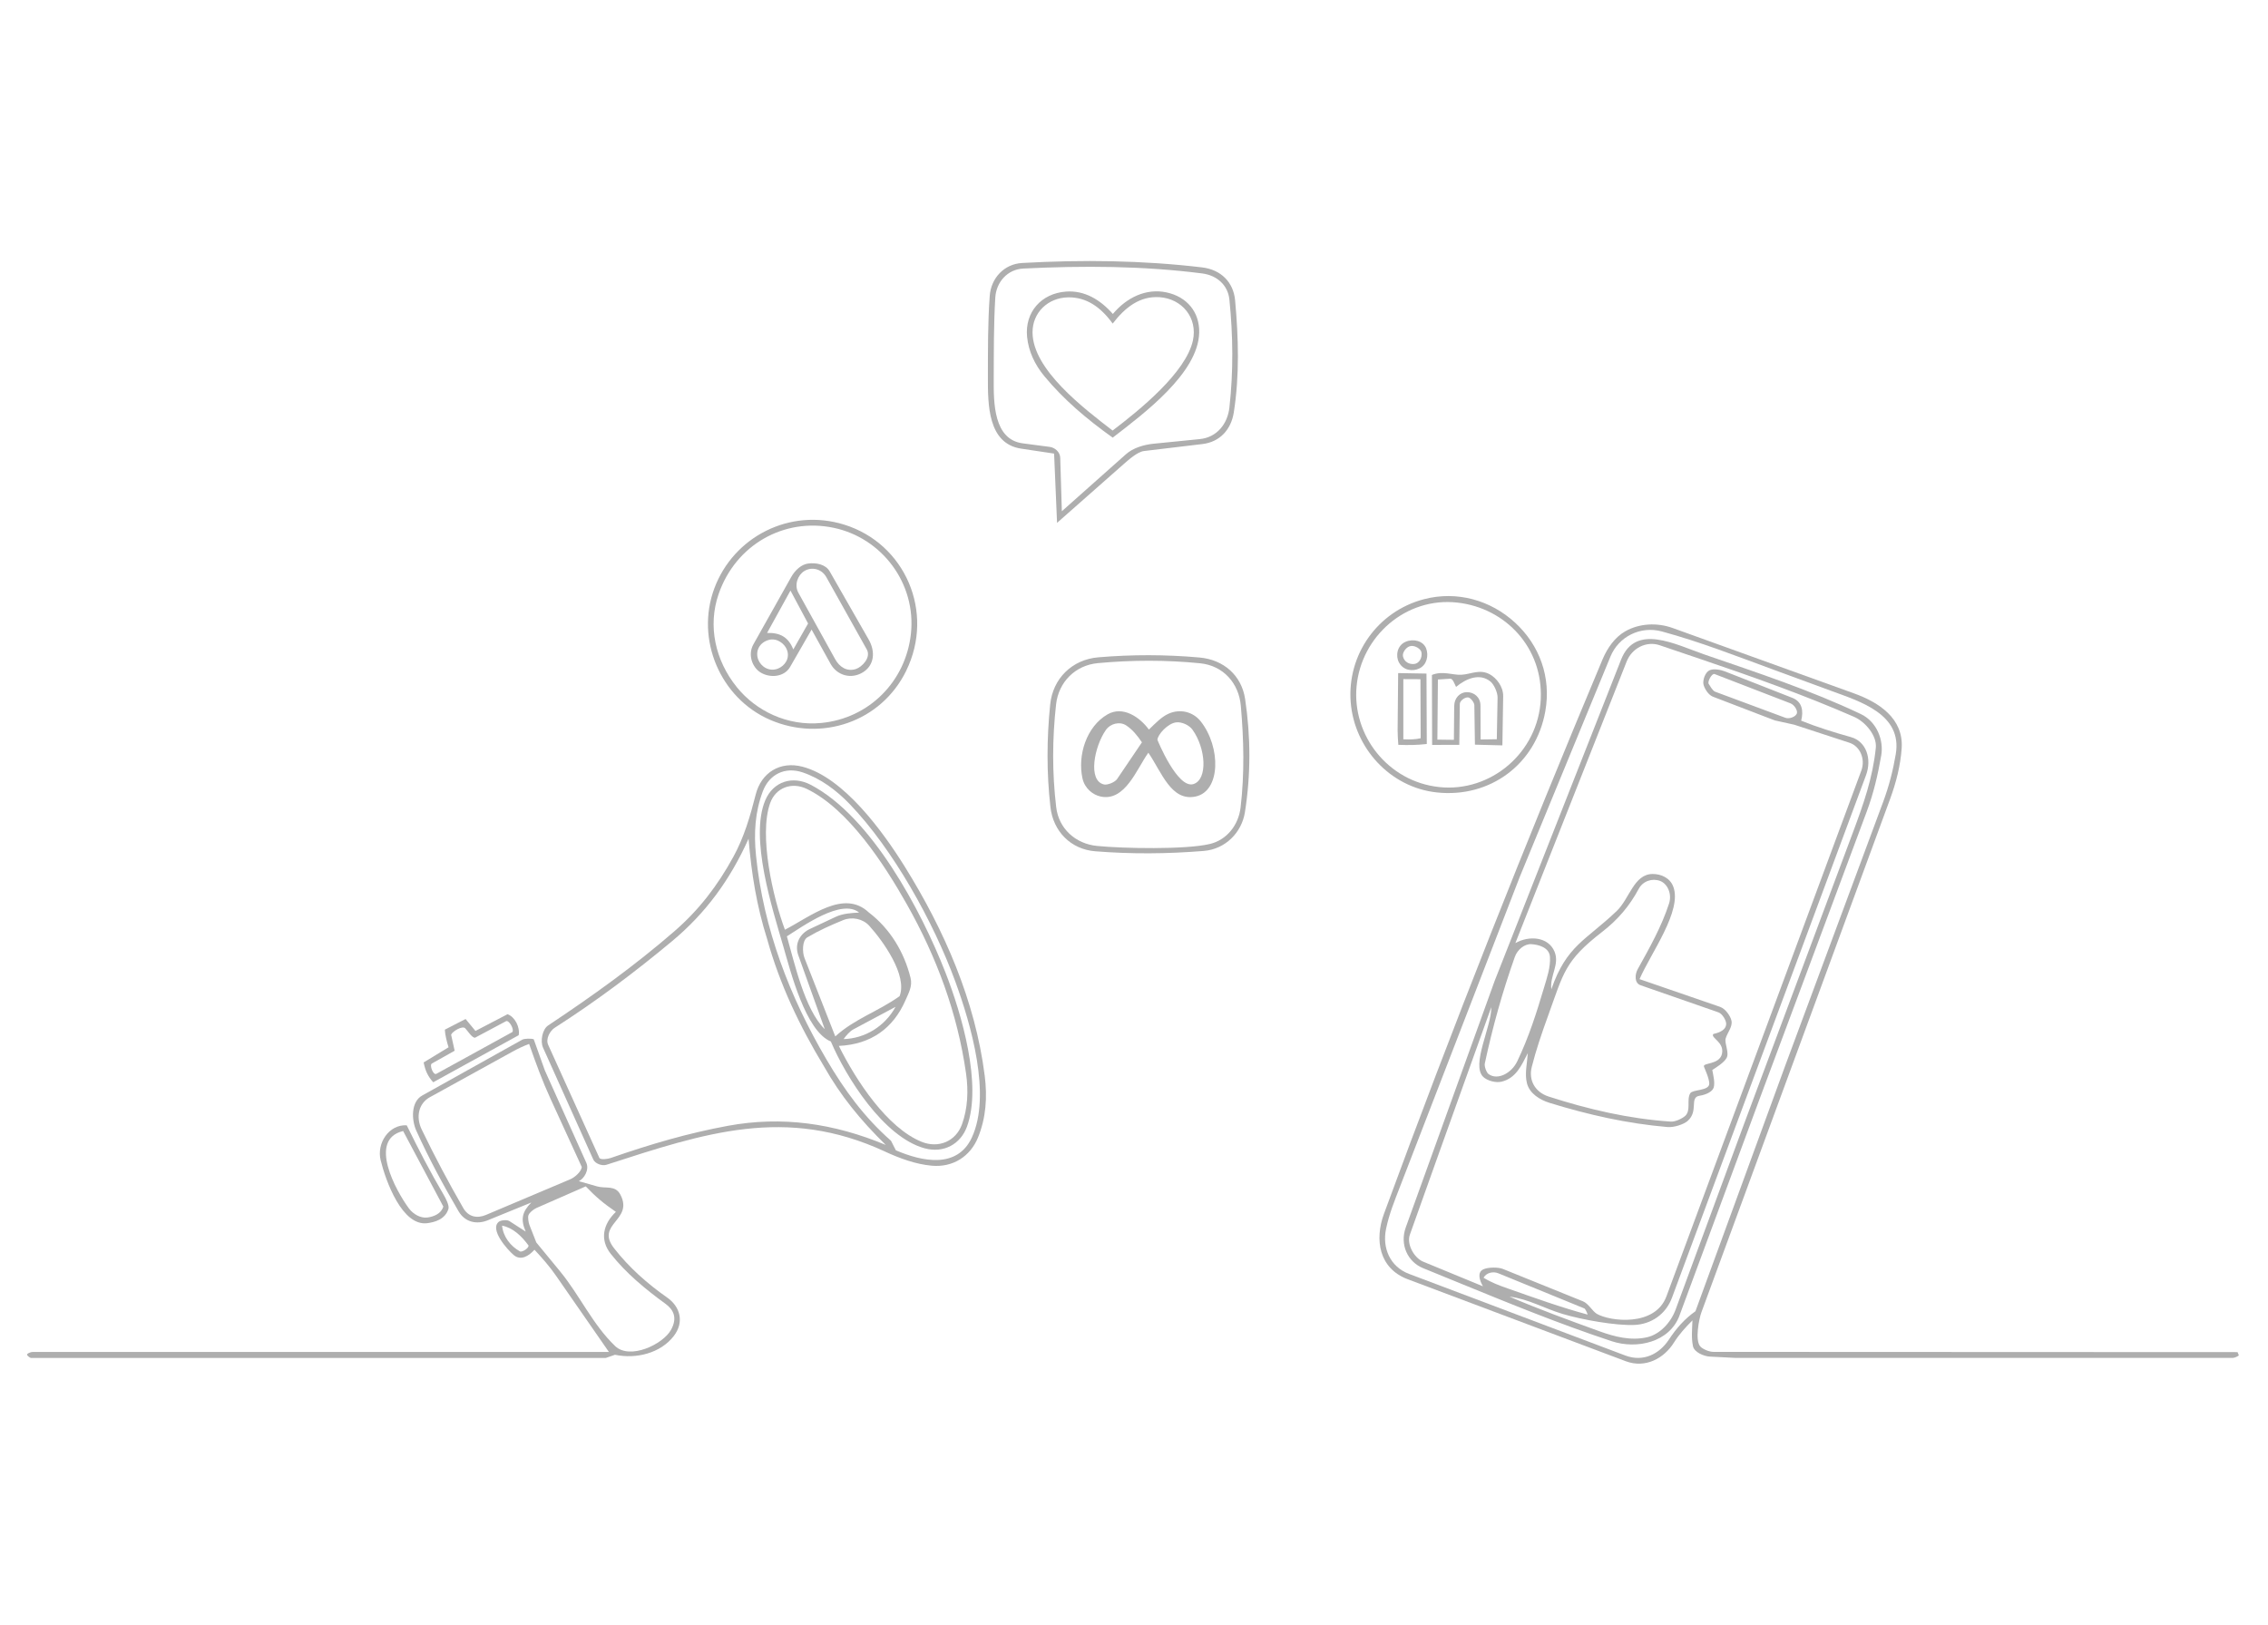
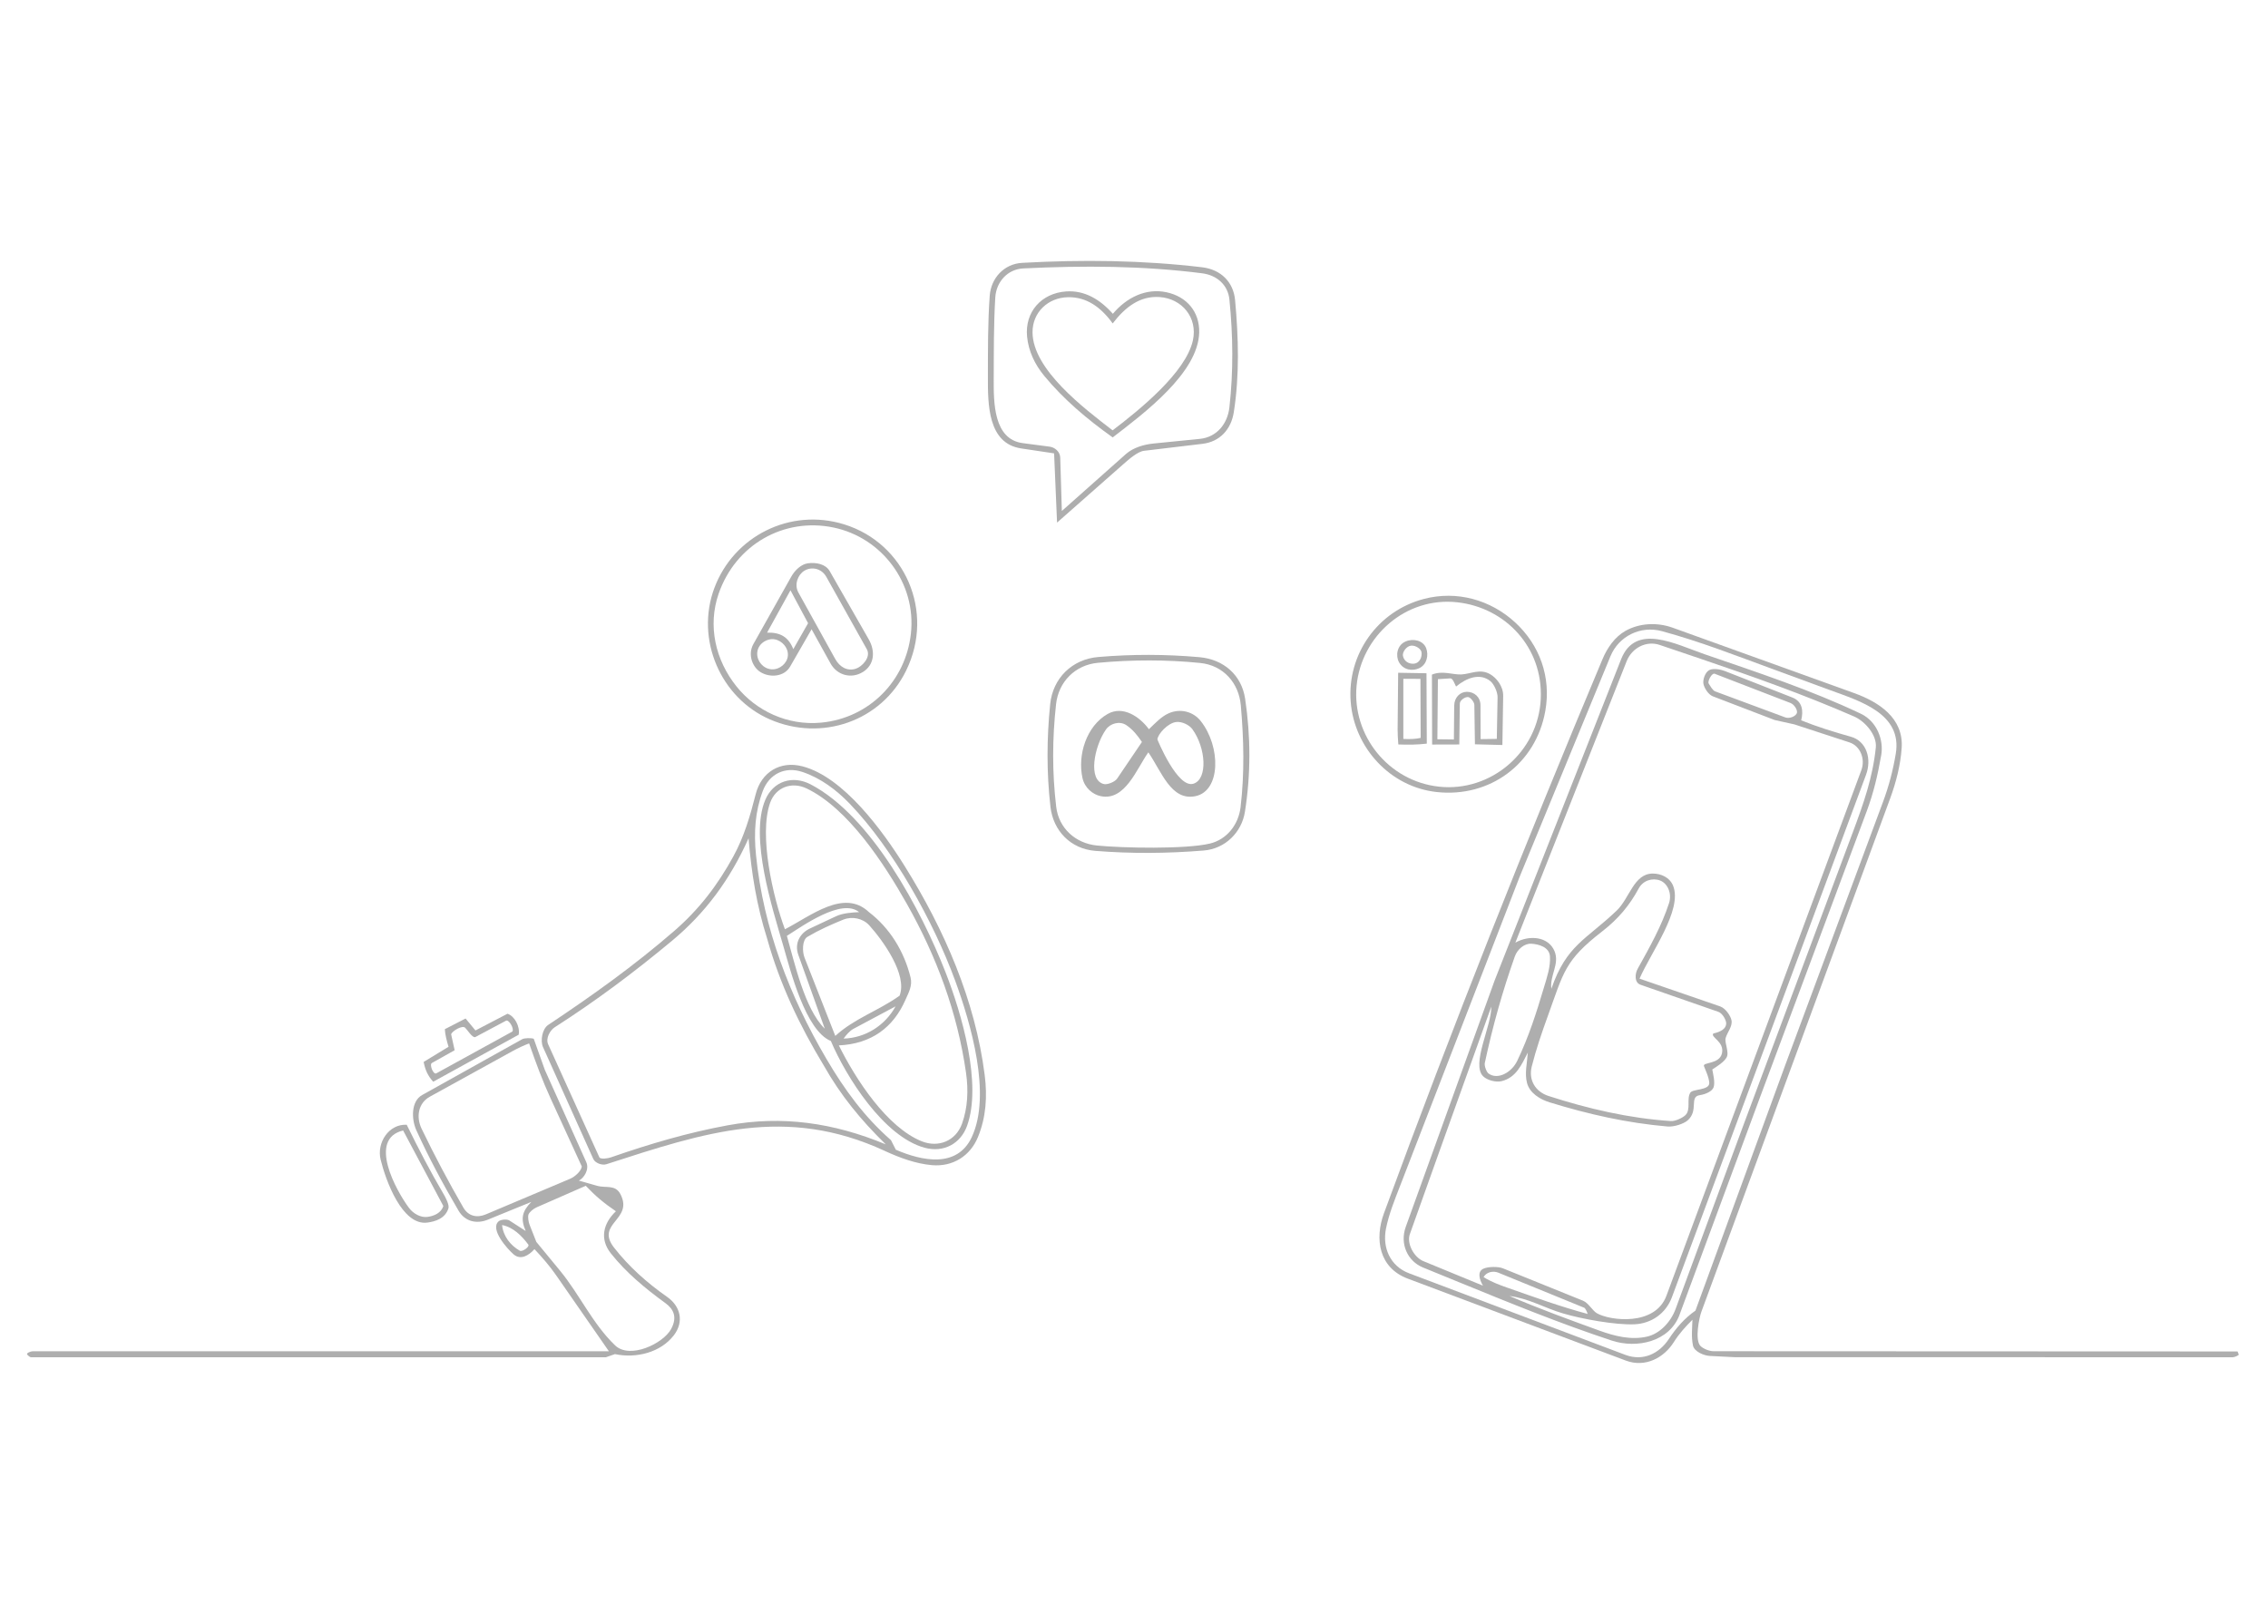
- <svg xmlns="http://www.w3.org/2000/svg" width="504" height="361" viewBox="0 0 504 361" fill="none">
-   <path d="M496.223 301.72L385.549 301.711L379.965 301.428C378.698 301.365 376.488 300.498 376.21 299.088C375.819 297.116 376.039 295.364 376.098 293.383C374.521 294.96 373.155 296.455 371.956 298.36C369.818 301.761 365.694 304.114 361.283 302.457L312.832 284.242C306.404 281.825 305.447 275.424 307.54 269.723C322.782 228.213 338.993 187.335 356.095 146.575C357.2 143.943 358.875 141.575 361.184 140.264C364.275 138.507 368.223 138.287 371.709 139.54L412.002 154.063C417.532 156.058 423.039 159.62 422.594 166.254C422.334 170.091 421.368 173.868 420.02 177.534L409.981 204.85L378.07 291.649C377.607 292.911 376.56 297.897 377.894 299.227C378.42 299.753 379.736 300.382 380.828 300.382L497.234 300.431C497.377 300.813 497.44 300.979 497.503 301.096C497.598 301.275 496.569 301.711 496.228 301.711L496.223 301.72ZM376.767 291.348L396.707 236.81L418.448 178.257C419.782 174.663 420.667 171.223 421.283 167.557C422.774 158.676 413.413 155.887 406.751 153.443L394.232 148.848C385.895 145.784 377.818 142.617 369.297 140.304C364.531 139.01 359.702 141.458 357.882 145.879L337.682 194.945L311.165 263.538C309.894 266.826 308.704 269.706 308.008 273.075C307.141 277.279 308.879 281.448 313.119 283.051L361.18 301.186C365.168 302.69 368.735 300.858 370.828 297.7C372.508 295.166 374.314 293.073 376.762 291.353L376.767 291.348Z" fill="#AEAEAE" />
-   <path d="M7.294 300.395H135.312L123.552 283.446C122.119 281.384 120.489 279.52 118.773 277.683C117.479 279.129 115.691 280.176 114.146 278.855C112.731 277.647 108.751 273.173 110.844 271.475C111.28 271.12 112.646 270.963 113.185 271.309L116.823 273.654C115.628 270.904 116.037 269.265 118.068 267.19L108.41 271.134C106.024 272.108 103.374 271.65 101.901 269.135C98.5 263.326 95.338 257.478 92.517 251.243C91.425 248.835 91.3 244.824 93.815 243.422L116.055 231.011C116.554 230.732 118.063 230.723 118.607 230.917L121.077 237.839L130.286 258.349C131 259.939 129.814 261.871 128.633 262.45L132.689 263.609C134.63 264.162 136.732 263.259 137.877 265.469C140.851 271.192 132.222 271.924 136.462 277.355C139.764 281.591 143.798 285.189 148.281 288.324C151.16 290.341 152.108 293.782 149.727 296.859C146.785 300.669 141.395 302.016 136.656 301.023L134.634 301.724H6.877C6.652 301.724 6.118 301.262 6.014 301.064C5.875 300.799 6.791 300.386 7.294 300.386V300.395ZM107.97 269.957L126.728 262.028C127.743 261.597 129.154 260.353 129.289 259.315L122.384 244.244C120.507 240.152 119.119 236.347 117.582 231.954C116.383 232.39 115.053 233.028 113.823 233.706L95.522 243.795C92.975 245.197 92.405 248.247 93.694 250.928C96.564 256.898 99.668 262.724 102.956 268.434C104.07 270.365 105.984 270.792 107.97 269.957ZM149.112 295.489C150.648 292.704 149.566 290.921 147.863 289.681C143.371 286.42 139.108 282.88 135.721 278.595C133.246 275.464 134.005 271.974 136.867 269.269C134.122 267.392 132.343 265.896 130.169 263.605L119.222 268.402C118.53 268.708 117.645 269.445 117.439 269.997C117.259 270.473 117.452 271.677 117.663 272.207L119.182 276.07L124.469 282.498C128.817 287.79 131.696 294.303 136.696 299.087C139.975 302.223 147.347 298.688 149.116 295.485L149.112 295.489ZM117.398 276.668C115.916 274.678 114.043 272.818 111.572 272.328C111.828 274.826 113.445 276.87 115.521 278.042C116.06 278.348 117.767 277.144 117.403 276.668H117.398Z" fill="#AEAEAE" />
-   <path d="M196.602 255.838C174.586 245.677 156.645 251.737 134.774 258.803C133.79 259.122 132.258 258.56 131.845 257.644L120.673 232.781C120.026 231.343 120.507 228.715 121.81 227.848C131.647 221.299 140.946 214.655 149.849 206.934C155.361 202.154 159.489 196.746 162.979 190.358C165.369 185.987 166.712 181.347 167.929 176.559C169.169 171.676 173.333 169.052 178.337 170.36C187.474 172.745 196.162 184.707 201.058 192.559C209.84 206.646 216.717 222.355 218.824 239.002C219.43 243.786 219.12 248.386 217.323 252.775C215.621 256.934 211.771 259.432 207.086 259.014C203.497 258.695 199.975 257.397 196.606 255.847L196.602 255.838ZM215.971 252.73C220.338 243.319 215.765 227.57 212.265 218.02C207.445 204.876 198.506 188.745 188.844 178.688C185.825 175.543 182.326 172.96 178.364 171.622C174.425 170.292 170.925 172.071 169.51 175.844C167.803 180.395 167.489 185.048 168.006 190.129C169.65 206.305 175.462 221.443 183.669 235.422C187.681 242.254 192.074 248.269 197.999 253.466L199.077 255.587C204.881 258.089 212.706 259.769 215.976 252.734L215.971 252.73ZM135.82 257.262C144.562 254.23 152.818 251.8 161.721 250.156C173.791 247.928 185.268 249.585 196.835 254.396C191.207 248.889 186.809 243.485 183.094 236.922C177.677 227.97 173.297 218.761 170.476 208.654C168.145 201.292 166.99 194.122 166.348 186.36C162.215 195.555 156.789 202.927 149.341 209.13C140.941 216.124 132.492 222.453 123.27 228.365C122.223 229.034 121.217 230.831 121.814 232.147L133.183 257.253C133.417 257.774 135.088 257.523 135.825 257.271L135.82 257.262Z" fill="#AEAEAE" />
-   <path d="M249.63 103.188L234.901 116.174L234.245 100.784L226.91 99.684C219.507 98.574 219.52 89.882 219.534 83.769C219.547 77.655 219.502 71.797 219.938 65.751C220.221 61.83 223.11 58.658 227.143 58.434C240.525 57.688 253.866 57.836 267.127 59.413C271.345 59.916 274.103 62.719 274.467 66.726C275.23 75.094 275.464 83.409 274.179 91.63C273.577 95.493 271.044 98.21 267.212 98.664L254.226 100.214C252.793 100.385 250.852 102.114 249.63 103.188ZM235.961 113.596L250.21 100.928C251.813 99.504 254.217 98.803 256.346 98.592L266.628 97.564C270.419 97.182 272.796 94.199 273.204 90.534C274.098 82.484 274.013 74.632 273.2 66.56C272.877 63.366 270.451 61.178 267.154 60.756C253.956 59.067 240.727 59.017 227.422 59.669C223.833 59.844 221.376 62.724 221.173 66.146C220.814 72.211 220.855 78.077 220.828 84.218C220.805 89.491 220.783 97.653 227.269 98.507L233.257 99.293C234.456 99.45 235.566 100.452 235.606 101.692L235.966 113.596H235.961Z" fill="#AEAEAE" />
-   <path d="M267.499 189.073C259.256 189.743 251.363 189.783 243.394 189.15C237.937 188.718 234.042 184.711 233.431 179.339C232.564 171.725 232.6 164.174 233.373 156.538C233.961 150.738 238.265 146.543 244.055 146.053C251.561 145.415 259.076 145.424 266.555 146.094C271.914 146.574 275.912 150.056 276.698 155.347C277.947 163.72 277.974 172.084 276.649 180.48C275.939 184.967 272.332 188.682 267.494 189.073H267.499ZM268.842 187.532C272.646 186.621 275.229 183.319 275.688 179.406C276.573 171.851 276.406 164.426 275.737 156.807C275.301 151.843 271.883 147.899 266.695 147.378C259.184 146.624 251.543 146.642 243.983 147.342C238.92 147.814 235.232 151.565 234.68 156.542C233.831 164.214 233.804 171.707 234.711 179.348C235.282 184.15 239.024 187.483 243.758 187.959C249.432 188.534 263.528 188.804 268.842 187.528V187.532Z" fill="#AEAEAE" />
-   <path d="M201.39 149.027C195.811 160.445 182.488 164.888 171.087 159.924C160.108 155.145 154.484 142.118 158.752 130.699C163.033 119.249 175.53 112.821 187.595 116.567C201.143 120.776 207.751 136.004 201.386 149.022L201.39 149.027ZM182.474 160.643C193.206 159.623 201.264 151.331 202.419 140.883C203.663 129.621 195.964 119.523 185.268 117.277C174.218 114.955 163.482 121.064 159.7 131.975C157.234 139.081 158.95 146.745 163.72 152.661C167.996 157.97 174.95 161.357 182.474 160.643Z" fill="#AEAEAE" />
-   <path d="M343.396 158.074C341.289 169.861 331.047 177.349 319.287 176.073C308.861 174.946 300.964 166.168 300.156 156.043C299.316 145.523 306.099 135.838 316.435 133.139C323.766 131.221 331.254 133.354 336.68 138.345C342.107 143.336 344.761 150.455 343.396 158.078V158.074ZM342.394 155.266C342.884 144.023 334.672 135.106 323.864 133.893C312.432 132.609 302.496 141.368 301.463 152.499C300.448 163.419 308.452 173.652 319.79 174.878C331.276 176.123 341.877 167.197 342.398 155.266H342.394Z" fill="#AEAEAE" />
-   <path d="M94.147 236.064L99.677 232.699C99.304 231.505 98.886 229.878 98.855 228.787L103.464 226.415L105.656 229.07L112.78 225.355C114.38 225.89 115.601 228.212 115.264 230.018L96.272 240.471C95.122 239.222 94.493 237.897 94.147 236.068V236.064ZM101.029 233.468L95.971 236.307C95.378 236.639 96.281 238.975 96.96 238.602L113.858 229.312C114.33 228.706 113.077 226.568 112.448 226.905L105.593 230.557C104.933 230.705 103.9 228.994 103.374 228.472C102.732 227.839 100.513 229.191 100.248 229.901L101.034 233.463L101.029 233.468Z" fill="#AEAEAE" />
-   <path d="M99.65 268.618C98.918 270.94 96.641 271.556 94.979 271.78C89.368 272.531 85.725 262.428 84.589 257.797C83.654 254.006 86.448 249.806 90.383 250.039C92.966 255.286 95.567 260.339 98.528 265.361C98.977 266.121 99.898 267.836 99.655 268.618H99.65ZM98.514 268.088L89.584 251.31C81.7 253.184 87.998 264.625 90.873 268.501C91.87 269.849 93.537 270.711 94.979 270.523C96.421 270.334 98.078 269.647 98.514 268.088Z" fill="#AEAEAE" />
-   <path d="M373.241 292.268C371.022 298.27 363.745 299.86 358.152 298.009C346.549 294.177 335.472 289.636 324.165 285.014L316.215 281.766C312.841 280.387 311.008 276.569 312.392 272.723L332.139 217.966L360.241 146.565C363.453 138.399 372.329 143.21 378.842 145.451C390.652 149.516 402.376 153.371 413.503 158.653C417.101 160.36 418.641 164.493 418.049 167.866C417.276 172.286 416.36 176.221 414.819 180.359L402.861 212.45L391.025 244.172L373.232 292.268H373.241ZM351.787 289.155C352.995 289.645 353.898 291.379 354.855 291.931C357.743 293.607 367.783 294.878 370.316 288.046L413.628 171.222C414.572 168.67 413.359 165.813 411.005 165.041L398.755 161.034L394.376 160.064L380.635 154.795C379.597 154.395 378.699 152.885 378.537 152.001C378.375 151.116 378.914 149.404 379.871 148.946C380.765 148.515 382.359 148.807 383.294 149.171L398.324 155.069C400.507 155.927 400.804 158.002 400.26 160.131C403.679 161.515 407.546 162.727 411.302 163.774C414.783 164.744 415.996 168.684 414.671 172.246L371.543 288.36C370.182 292.026 366.947 294.227 363.237 294.393C359.023 294.582 351.517 293.221 347.304 291.967C343.09 290.714 339.757 288.652 335.431 288.1C342.057 290.939 348.606 293.324 355.443 295.803C358.808 297.025 362.424 297.942 365.982 297.138C368.888 296.482 371.291 293.867 372.356 290.988L387.373 250.259L411.751 184.976C414.087 178.715 416.171 172.852 416.849 166.146C417.123 163.455 414.513 160.369 412.025 159.282C400.768 154.368 389.524 150.388 377.89 146.444L368.812 143.367C365.851 142.365 362.658 144.009 361.481 146.983L336.748 209.552C339.843 207.796 344.105 208.16 345.458 211.466C346.621 214.314 344.375 216.757 344.743 219.812C348.121 210.069 352.393 208.973 359.248 202.441C362.136 199.688 363.062 194.212 367.262 194.194C369.077 194.185 371.076 195.025 371.826 196.966C373.906 202.338 366.849 211.762 364.342 217.557L382.252 223.725C383.474 224.147 384.588 225.836 384.776 226.815C385.037 228.167 383.878 229.407 383.483 230.732C383.164 231.81 384.358 233.935 383.667 235.112C383.065 236.131 381.537 237.075 380.509 237.744C380.688 238.75 381.165 240.588 380.81 241.675C380.513 242.591 379.058 243.26 377.706 243.462C375.325 243.813 377.544 246.836 375.033 249.068C374.184 249.819 372.01 250.546 370.572 250.425C361.584 249.652 352.973 247.707 344.388 245.062C342.21 244.392 339.919 242.995 339.33 240.722C338.778 238.593 339.362 236.293 339.519 233.989C338.131 236.675 336.936 239.541 333.706 240.336C332.386 240.659 330.495 240.125 329.614 239.285C326.843 236.635 331.51 227.978 331.398 223.783L319.943 255.735L313.304 274.336C312.549 276.447 314.22 279.497 316.295 280.351L329.547 285.809C328.77 284.466 328.226 282.718 329.614 282.049C330.629 281.559 332.898 281.514 333.998 281.959L351.791 289.155H351.787ZM397.861 156.268L381.03 149.772C380.419 149.534 379.381 151.479 379.714 151.96C379.992 152.369 380.563 153.478 381.147 153.694L396.752 159.489C397.664 159.826 399.187 159.219 399.33 158.397C399.434 157.804 398.764 156.614 397.861 156.268ZM379.835 240.848C379.88 240.264 379.525 239.168 379.26 238.499L378.663 237.012C378.29 236.082 382.072 236.639 382.651 234.186C383.28 231.514 379.965 230.566 380.76 229.735C382.355 229.398 383.554 228.72 383.599 227.552C383.631 226.779 382.764 225.247 381.87 224.937L364.567 218.914C363.143 218.419 363.313 216.47 363.933 215.351C366.597 210.558 369.243 205.873 370.905 200.743C371.588 198.637 370.581 196.35 368.879 195.726C367.176 195.101 365.11 195.73 364.158 197.505C362.101 201.323 359.549 204.328 356.086 207.014C347.663 213.541 347.501 216.102 343.98 225.809C342.614 229.578 341.365 233.216 340.391 237.066C339.636 240.044 341.145 242.676 344.132 243.642C352.968 246.495 361.979 248.592 371.287 249.212C372.32 249.28 373.901 248.494 374.507 247.928C375.824 246.692 374.741 244.302 375.621 242.905C376.161 242.052 379.714 242.402 379.835 240.857V240.848ZM337.152 235.848C339.757 230.409 341.428 225.113 343.095 219.52C343.76 217.296 344.595 214.88 344.433 212.598C344.285 210.518 341.931 209.889 340.292 209.79C338.809 209.7 337.219 210.958 336.622 212.634C333.855 220.459 331.717 228.104 329.956 236.302C329.821 236.927 330.32 238.301 330.782 238.643C332.813 240.125 335.908 238.436 337.147 235.853L337.152 235.848ZM352.811 292.093C352.654 291.563 352.281 290.813 352.065 290.723L332.965 282.92C331.752 282.426 330.288 282.813 329.677 283.904C331.425 284.973 333.14 285.616 335.036 286.28C341.073 288.396 346.774 290.467 352.811 292.093Z" fill="#AEAEAE" />
-   <path d="M205.464 255.146C196.368 252.662 188.017 239.379 184.635 231.415C179.015 229.124 175.673 215.814 174.083 210.334C171.59 201.74 166.554 186.153 170.053 177.834C171.832 173.602 176.163 172.286 180.152 174.371C193.646 181.428 204.723 202.306 210.122 216.142C213.729 225.377 218.28 241.005 214.888 250.317C213.478 254.194 209.749 256.314 205.46 255.142L205.464 255.146ZM186.404 232.385C190.205 240.048 197.145 250.623 204.822 253.709C208.532 255.2 212.409 253.637 213.788 249.783C215.046 246.261 215.23 242.398 214.677 238.508C212.764 225.112 208.15 212.674 201.529 200.941C196.511 192.051 188.543 179.774 179.298 175.296C175.952 173.674 172.367 174.995 171.136 178.467C168.603 185.605 171.756 199.409 174.429 206.578C180.196 203.596 187.554 197.527 193.071 202.742C197.765 206.327 200.923 211.511 202.347 217.287C202.805 219.147 201.897 220.692 201.233 222.22C198.524 228.441 193.614 232.057 186.404 232.394V232.385ZM177.416 212.301C176.455 209.624 177.861 207.405 179.967 206.417L185.731 203.708C187.294 202.971 189.315 202.841 190.919 202.769C187.02 199.589 178.377 205.828 174.864 208.047C176.491 213.685 178.795 224.34 183.282 228.675L177.416 212.297V212.301ZM199.907 221.344C201.713 216.717 196.242 209.107 193.169 205.702C191.75 204.13 189.324 203.645 187.375 204.445C184.599 205.581 182.061 206.704 179.424 208.263C178.22 208.977 178.287 211.627 178.781 212.876L185.618 230.283C189.913 226.366 195.128 224.753 199.907 221.344ZM187.469 230.88C192.226 230.745 196.637 228.05 199.014 223.711L189.598 228.742C188.906 229.11 187.995 230.103 187.469 230.88Z" fill="#AEAEAE" />
-   <path d="M266.49 73.91C266.283 82.907 254.2 91.9 247.26 97.242C241.438 93.068 236.411 88.819 232.068 83.572C229.956 81.021 228.555 78.056 228.24 74.835C227.706 69.337 231.43 65.182 236.892 64.787C241.025 64.486 244.497 66.588 247.305 69.759C250.337 66.139 254.658 63.996 259.213 64.966C263.768 65.937 266.593 69.342 266.49 73.914V73.91ZM247.246 95.665C253.247 91.11 263.552 82.773 265.093 75.648C266.18 70.617 262.685 66.377 257.677 66.035C253.324 65.739 250.054 68.263 247.264 71.897C244.641 68.272 241.442 65.981 237.31 66.071C232.899 66.166 229.435 69.422 229.453 73.87C229.485 82.153 240.903 90.782 247.242 95.665H247.246Z" fill="#AEAEAE" />
-   <path d="M255.187 167.251C252.626 170.795 250.052 178.139 244.59 176.985C242.847 176.617 241.041 175.166 240.552 172.96C239.411 167.821 241.441 161.393 246.144 158.716C249.536 156.784 253.273 159.322 255.312 162.107C256.723 160.751 258.079 159.3 259.656 158.59C262.239 157.427 265.145 158.132 266.857 160.32C271.331 166.033 271.286 175.808 265.671 176.985C260.254 178.117 258.142 171.554 255.191 167.251H255.187ZM248.264 173.068L253.763 164.942C252.761 163.464 251.701 162.125 250.263 161.182C248.826 160.239 246.746 160.769 245.758 162.184C243.175 165.867 241.657 173.517 245.362 174.308C246.086 174.46 247.743 173.845 248.269 173.068H248.264ZM264.997 162.13C264.256 161.097 262.607 160.374 261.412 160.499C259.499 160.706 257.28 163.212 257.203 164.371C257.203 164.421 261.669 175.368 265.226 174.213C268.429 173.176 267.98 166.272 264.993 162.13H264.997Z" fill="#AEAEAE" />
-   <path d="M180.35 139.895L175.579 148.192C174.272 150.469 171.083 150.703 168.998 149.409C167.188 148.286 166.119 145.492 167.426 143.165L175.826 128.207C176.707 126.639 178.104 125.426 179.523 125.224C181.329 124.968 183.467 125.372 184.379 126.962L193.04 142.1C194.589 144.805 194.288 147.823 191.755 149.386C189.19 150.972 186.032 150.132 184.568 147.491L180.354 139.89L180.35 139.895ZM192.626 144.319L183.629 128.238C182.573 126.356 180.368 125.889 178.75 126.872C177.277 127.766 176.459 129.972 177.412 131.697L185.592 146.467C186.575 148.241 188.242 149.288 190.196 148.65C191.562 148.205 193.619 146.098 192.626 144.319ZM176.289 144.306L179.572 138.538L175.66 131.221L170.463 140.636C173.414 140.551 175.206 141.597 176.293 144.306H176.289ZM170.889 142.177C168.841 142.702 167.772 144.616 168.491 146.543C169.066 148.079 170.889 149.332 172.866 148.564C174.353 147.985 175.624 146.314 174.865 144.355C174.33 142.976 172.641 141.723 170.889 142.172V142.177Z" fill="#AEAEAE" />
-   <path d="M324.404 156.403L324.287 165.495L318.25 165.513L318.205 149.97C320.559 148.991 322.895 150.047 324.777 149.93C326.915 149.8 328.856 148.587 331.111 149.858C332.521 150.653 334.075 152.526 334.039 154.714L333.864 165.616L327.764 165.459L327.634 156.699C327.625 156.098 326.839 155.105 326.331 154.975C325.68 154.813 324.413 155.635 324.404 156.403ZM323.16 156.852C323.178 155.055 324.449 153.807 325.954 153.793C327.611 153.78 328.986 154.948 328.995 156.767L329.026 164.309L332.624 164.255L332.795 155.01C332.818 153.847 331.987 152.064 331.214 151.435C328.851 149.512 325.855 150.725 323.569 152.625C323.214 151.915 322.841 150.77 322.284 150.806L319.535 150.981L319.418 164.34L323.088 164.385L323.155 156.852H323.16Z" fill="#AEAEAE" />
-   <path d="M317.064 165.311C314.823 165.562 313.053 165.58 310.739 165.495C310.659 164.264 310.573 163.271 310.582 162.216L310.703 149.557L316.997 149.665L317.064 165.315V165.311ZM315.703 164.026L315.654 150.914L311.853 150.896V164.268C313.295 164.345 314.706 164.286 315.703 164.03V164.026Z" fill="#AEAEAE" />
-   <path d="M312.352 142.603C314.063 141.862 316.269 142.37 316.924 144.086C317.508 145.622 317.109 147.72 315.397 148.533C313.924 149.229 311.866 149.014 310.874 147.181C310.128 145.806 310.389 143.452 312.352 142.603ZM313.623 143.524C312.527 143.601 311.601 145.002 311.763 145.806C312.015 147.046 313.129 147.657 314.274 147.531C315.42 147.405 316.093 146.089 315.878 144.935C315.748 144.239 314.593 143.452 313.623 143.524Z" fill="#AEAEAE" />
+ <svg xmlns="http://www.w3.org/2000/svg" width="426" height="305" viewBox="0 0 426 305" fill="none">
+   <path d="M419.427 254.916L325.881 254.908L321.161 254.669C320.09 254.616 318.222 253.884 317.987 252.692C317.657 251.026 317.843 249.546 317.892 247.872C316.559 249.204 315.405 250.468 314.391 252.077C312.584 254.95 309.099 256.939 305.37 255.538L264.418 240.149C258.984 238.107 258.176 232.699 259.945 227.883C272.828 192.811 286.53 158.275 300.985 123.837C301.919 121.613 303.335 119.613 305.287 118.505C307.899 117.021 311.236 116.835 314.183 117.894L348.24 130.164C352.914 131.849 357.569 134.859 357.193 140.464C356.973 143.705 356.156 146.897 355.017 149.994L346.531 173.072L319.559 246.407C319.168 247.473 318.283 251.686 319.411 252.809C319.855 253.254 320.967 253.785 321.89 253.785L420.281 253.827C420.402 254.149 420.456 254.29 420.509 254.388C420.589 254.54 419.719 254.908 419.43 254.908L419.427 254.916ZM318.458 246.153L335.312 200.075L353.688 150.605C354.816 147.569 355.564 144.662 356.084 141.565C357.345 134.062 349.432 131.705 343.802 129.64L333.22 125.758C326.173 123.169 319.346 120.494 312.144 118.539C308.115 117.446 304.034 119.515 302.496 123.249L285.422 164.704L263.009 222.657C261.934 225.435 260.928 227.867 260.34 230.714C259.607 234.266 261.076 237.788 264.661 239.143L305.283 254.464C308.654 255.736 311.669 254.187 313.438 251.519C314.858 249.379 316.385 247.61 318.454 246.156L318.458 246.153Z" fill="#AEAEAE" />
+   <path d="M6.165 253.796H114.371L104.431 239.477C103.22 237.735 101.842 236.16 100.391 234.608C99.298 235.83 97.787 236.714 96.48 235.598C95.284 234.577 91.921 230.797 93.69 229.363C94.058 229.063 95.212 228.93 95.668 229.222L98.743 231.203C97.733 228.881 98.079 227.495 99.795 225.742L91.632 229.074C89.616 229.898 87.376 229.511 86.13 227.385C83.256 222.478 80.583 217.537 78.199 212.269C77.276 210.235 77.17 206.846 79.296 205.662L98.094 195.175C98.516 194.94 99.791 194.933 100.251 195.096L102.339 200.944L110.122 218.273C110.726 219.617 109.724 221.248 108.725 221.738L112.154 222.717C113.794 223.184 115.571 222.421 116.539 224.288C119.053 229.123 111.759 229.742 115.343 234.33C118.134 237.909 121.543 240.949 125.333 243.598C127.766 245.302 128.567 248.209 126.555 250.809C124.068 254.028 119.512 255.166 115.506 254.327L113.798 254.919H5.812C5.622 254.919 5.171 254.529 5.083 254.362C4.966 254.138 5.74 253.788 6.165 253.788V253.796ZM91.26 228.08L107.115 221.381C107.973 221.017 109.166 219.966 109.28 219.089L103.444 206.356C101.857 202.899 100.684 199.684 99.385 195.972C98.371 196.341 97.247 196.88 96.207 197.453L80.739 205.977C78.586 207.161 78.104 209.738 79.194 212.003C81.62 217.047 84.243 221.97 87.023 226.793C87.964 228.425 89.582 228.786 91.26 228.08ZM126.035 249.652C127.333 247.299 126.418 245.792 124.979 244.744C121.183 241.989 117.579 238.999 114.717 235.378C112.625 232.733 113.266 229.784 115.685 227.499C113.365 225.913 111.861 224.649 110.024 222.713L100.771 226.767C100.186 227.025 99.438 227.647 99.263 228.114C99.112 228.516 99.275 229.533 99.453 229.981L100.737 233.245L105.206 238.676C108.881 243.147 111.315 248.65 115.541 252.692C118.312 255.341 124.543 252.354 126.039 249.648L126.035 249.652ZM99.229 233.75C97.976 232.069 96.393 230.497 94.305 230.084C94.521 232.194 95.888 233.921 97.642 234.911C98.098 235.169 99.541 234.152 99.233 233.75H99.229Z" fill="#AEAEAE" />
+   <path d="M166.175 216.151C147.567 207.567 132.402 212.686 113.915 218.656C113.084 218.926 111.789 218.451 111.44 217.677L101.997 196.671C101.45 195.456 101.857 193.236 102.958 192.504C111.273 186.97 119.132 181.357 126.657 174.833C131.316 170.795 134.805 166.226 137.756 160.829C139.775 157.136 140.911 153.216 141.94 149.17C142.988 145.045 146.507 142.828 150.737 143.933C158.46 145.948 165.803 156.055 169.941 162.689C177.364 174.59 183.177 187.862 184.958 201.927C185.47 205.969 185.208 209.855 183.69 213.563C182.251 217.078 178.997 219.188 175.037 218.835C172.003 218.565 169.026 217.468 166.179 216.159L166.175 216.151ZM182.547 213.525C186.237 205.574 182.372 192.268 179.414 184.2C175.34 173.095 167.785 159.466 159.618 150.969C157.066 148.312 154.109 146.13 150.76 144.999C147.43 143.876 144.472 145.379 143.276 148.567C141.833 152.411 141.568 156.343 142.004 160.635C143.394 174.302 148.307 187.092 155.244 198.902C158.634 204.675 162.348 209.757 167.356 214.148L168.267 215.939C173.172 218.053 179.786 219.472 182.551 213.529L182.547 213.525ZM114.8 217.355C122.189 214.793 129.167 212.74 136.692 211.351C146.895 209.468 156.595 210.869 166.372 214.933C161.615 210.28 157.898 205.715 154.758 200.17C150.179 192.606 146.477 184.826 144.092 176.287C142.122 170.066 141.146 164.009 140.603 157.451C137.11 165.22 132.524 171.448 126.228 176.689C119.128 182.598 111.987 187.946 104.192 192.94C103.307 193.506 102.457 195.024 102.961 196.136L112.571 217.347C112.769 217.787 114.181 217.575 114.804 217.362L114.8 217.355Z" fill="#AEAEAE" />
+   <path d="M210.997 87.181L198.547 98.153L197.993 85.15L191.792 84.221C185.535 83.283 185.547 75.939 185.558 70.774C185.569 65.609 185.532 60.66 185.9 55.552C186.139 52.238 188.58 49.559 191.99 49.369C203.301 48.739 214.577 48.864 225.785 50.197C229.351 50.622 231.682 52.99 231.989 56.375C232.635 63.446 232.832 70.471 231.746 77.416C231.238 80.68 229.096 82.976 225.858 83.359L214.881 84.668C213.67 84.813 212.03 86.274 210.997 87.181ZM199.443 95.974L211.487 85.272C212.842 84.069 214.873 83.477 216.673 83.298L225.364 82.429C228.569 82.107 230.577 79.587 230.923 76.49C231.678 69.689 231.606 63.055 230.919 56.235C230.645 53.536 228.595 51.688 225.808 51.331C214.653 49.904 203.472 49.863 192.225 50.413C189.192 50.561 187.115 52.994 186.944 55.886C186.64 61.009 186.674 65.966 186.652 71.154C186.633 75.609 186.614 82.505 192.096 83.226L197.157 83.89C198.171 84.023 199.109 84.87 199.143 85.917L199.447 95.974H199.443Z" fill="#AEAEAE" />
+   <path d="M226.1 159.743C219.133 160.309 212.462 160.343 205.726 159.808C201.113 159.443 197.821 156.058 197.305 151.519C196.572 145.086 196.602 138.707 197.255 132.255C197.753 127.355 201.39 123.81 206.284 123.397C212.629 122.858 218.981 122.865 225.302 123.431C229.832 123.837 233.211 126.778 233.876 131.249C234.931 138.323 234.954 145.39 233.834 152.483C233.234 156.274 230.185 159.413 226.096 159.743H226.1ZM227.235 158.442C230.451 157.671 232.634 154.882 233.021 151.576C233.769 145.193 233.629 138.919 233.063 132.482C232.695 128.289 229.805 124.957 225.42 124.516C219.072 123.879 212.613 123.894 206.223 124.486C201.944 124.884 198.827 128.053 198.36 132.259C197.643 138.741 197.62 145.071 198.387 151.527C198.869 155.584 202.032 158.4 206.034 158.802C210.829 159.288 222.743 159.516 227.235 158.438V158.442Z" fill="#AEAEAE" />
+   <path d="M170.222 125.909C165.507 135.557 154.245 139.31 144.609 135.117C135.33 131.079 130.576 120.072 134.183 110.425C137.801 100.751 148.364 95.32 158.562 98.485C170.014 102.041 175.599 114.907 170.219 125.906L170.222 125.909ZM154.234 135.724C163.305 134.862 170.116 127.856 171.092 119.029C172.144 109.514 165.636 100.983 156.596 99.085C147.255 97.123 138.181 102.284 134.984 111.503C132.9 117.507 134.35 123.982 138.382 128.98C141.997 133.466 147.874 136.327 154.234 135.724Z" fill="#AEAEAE" />
+   <path d="M290.251 133.553C288.47 143.511 279.814 149.838 269.873 148.76C261.061 147.807 254.386 140.392 253.703 131.837C252.993 122.949 258.726 114.766 267.463 112.486C273.659 110.865 279.988 112.668 284.575 116.884C289.161 121.101 291.405 127.116 290.251 133.556V133.553ZM289.404 131.181C289.818 121.681 282.878 114.148 273.742 113.123C264.08 112.038 255.681 119.438 254.808 128.843C253.95 138.069 260.716 146.714 270.299 147.75C280.007 148.802 288.968 141.261 289.408 131.181H289.404Z" fill="#AEAEAE" />
+   <path d="M79.577 199.445L84.251 196.602C83.935 195.593 83.582 194.219 83.556 193.297L87.451 191.293L89.304 193.536L95.326 190.397C96.678 190.849 97.71 192.811 97.425 194.336L81.373 203.168C80.401 202.113 79.869 200.993 79.577 199.449V199.445ZM85.393 197.251L81.118 199.65C80.617 199.931 81.38 201.904 81.954 201.589L96.237 193.741C96.636 193.228 95.576 191.422 95.045 191.706L89.251 194.792C88.693 194.917 87.82 193.471 87.375 193.031C86.832 192.496 84.957 193.638 84.733 194.238L85.397 197.247L85.393 197.251Z" fill="#AEAEAE" />
+   <path d="M84.228 226.949C83.609 228.911 81.684 229.431 80.279 229.621C75.537 230.255 72.458 221.719 71.497 217.806C70.707 214.603 73.069 211.055 76.395 211.252C78.578 215.685 80.777 219.954 83.279 224.197C83.659 224.839 84.437 226.289 84.232 226.949H84.228ZM83.267 226.501L75.719 212.326C69.056 213.909 74.379 223.575 76.809 226.85C77.652 227.989 79.061 228.718 80.279 228.558C81.498 228.399 82.899 227.818 83.267 226.501Z" fill="#AEAEAE" />
+   <path d="M315.477 246.93C313.602 252.001 307.451 253.344 302.724 251.78C292.917 248.543 283.554 244.706 273.997 240.801L267.277 238.057C264.425 236.892 262.876 233.666 264.046 230.417L280.736 184.154L304.489 123.829C307.204 116.93 314.707 120.994 320.212 122.888C330.194 126.323 340.103 129.579 349.508 134.042C352.549 135.484 353.852 138.976 353.351 141.826C352.698 145.561 351.923 148.885 350.621 152.381L340.514 179.493L330.509 206.295L315.47 246.93H315.477ZM297.344 244.3C298.365 244.714 299.128 246.179 299.937 246.646C302.378 248.061 310.864 249.135 313.006 243.363L349.615 144.661C350.412 142.505 349.387 140.092 347.397 139.439L337.043 136.054L333.341 135.234L321.727 130.782C320.85 130.444 320.09 129.169 319.954 128.421C319.817 127.674 320.273 126.228 321.081 125.841C321.837 125.476 323.185 125.723 323.975 126.03L336.679 131.014C338.524 131.738 338.775 133.492 338.315 135.291C341.205 136.46 344.474 137.484 347.648 138.369C350.59 139.188 351.615 142.517 350.495 145.526L314.042 243.628C312.892 246.725 310.158 248.585 307.022 248.725C303.46 248.885 297.116 247.735 293.554 246.676C289.993 245.617 287.176 243.875 283.519 243.408C289.12 245.807 294.656 247.822 300.434 249.917C303.278 250.949 306.335 251.723 309.342 251.044C311.798 250.49 313.829 248.281 314.729 245.849L327.422 211.438L348.027 156.282C350.002 150.991 351.764 146.039 352.337 140.373C352.568 138.099 350.363 135.492 348.259 134.573C338.744 130.422 329.241 127.059 319.407 123.727L311.734 121.127C309.232 120.281 306.532 121.67 305.537 124.182L284.632 177.045C287.248 175.562 290.851 175.869 291.994 178.662C292.977 181.068 291.079 183.133 291.39 185.714C294.245 177.482 297.856 176.556 303.65 171.038C306.092 168.711 306.874 164.085 310.424 164.07C311.958 164.062 313.647 164.772 314.281 166.411C316.039 170.95 310.074 178.913 307.956 183.809L323.094 189.019C324.126 189.376 325.068 190.803 325.228 191.63C325.448 192.773 324.468 193.82 324.134 194.94C323.864 195.851 324.874 197.646 324.29 198.64C323.781 199.502 322.49 200.299 321.621 200.864C321.772 201.714 322.175 203.266 321.875 204.185C321.624 204.959 320.394 205.525 319.251 205.695C317.239 205.991 319.115 208.546 316.992 210.432C316.275 211.066 314.437 211.68 313.222 211.578C305.625 210.925 298.346 209.282 291.09 207.046C289.249 206.481 287.312 205.301 286.815 203.38C286.348 201.581 286.842 199.638 286.975 197.691C285.801 199.961 284.791 202.382 282.061 203.054C280.945 203.327 279.347 202.876 278.603 202.166C276.26 199.927 280.205 192.613 280.11 189.069L270.428 216.064L264.816 231.78C264.178 233.563 265.591 236.14 267.345 236.862L278.546 241.473C277.889 240.338 277.429 238.862 278.603 238.296C279.461 237.882 281.378 237.844 282.308 238.22L297.347 244.3H297.344ZM336.288 132.027L322.061 126.539C321.545 126.338 320.668 127.981 320.949 128.387C321.184 128.733 321.666 129.67 322.16 129.852L335.35 134.748C336.121 135.033 337.408 134.52 337.529 133.826C337.617 133.325 337.051 132.319 336.288 132.027ZM321.051 203.487C321.089 202.993 320.789 202.067 320.565 201.502L320.06 200.245C319.745 199.46 322.942 199.93 323.432 197.858C323.963 195.6 321.161 194.799 321.833 194.097C323.181 193.813 324.195 193.24 324.233 192.253C324.259 191.6 323.527 190.306 322.771 190.044L308.146 184.955C306.942 184.537 307.086 182.89 307.61 181.945C309.862 177.896 312.098 173.937 313.503 169.603C314.08 167.823 313.23 165.891 311.791 165.364C310.352 164.836 308.605 165.368 307.8 166.867C306.061 170.093 303.905 172.632 300.977 174.901C293.858 180.416 293.722 182.579 290.745 190.78C289.591 193.964 288.535 197.039 287.711 200.291C287.073 202.807 288.349 205.031 290.874 205.847C298.342 208.257 305.959 210.03 313.826 210.553C314.699 210.61 316.035 209.946 316.548 209.468C317.66 208.424 316.745 206.405 317.49 205.225C317.945 204.504 320.949 204.8 321.051 203.494V203.487ZM284.974 199.263C287.176 194.667 288.588 190.192 289.997 185.467C290.559 183.588 291.265 181.547 291.128 179.619C291.003 177.861 289.013 177.33 287.628 177.247C286.375 177.171 285.031 178.233 284.526 179.649C282.187 186.26 280.379 192.72 278.891 199.646C278.777 200.173 279.199 201.335 279.59 201.623C281.306 202.876 283.922 201.449 284.97 199.266L284.974 199.263ZM298.209 246.782C298.076 246.334 297.761 245.701 297.579 245.625L281.435 239.032C280.41 238.615 279.172 238.941 278.656 239.864C280.133 240.767 281.583 241.309 283.185 241.871C288.288 243.659 293.106 245.408 298.209 246.782Z" fill="#AEAEAE" />
+   <path d="M173.666 215.567C165.978 213.468 158.919 202.246 156.06 195.517C151.31 193.581 148.486 182.336 147.141 177.706C145.034 170.446 140.778 157.277 143.736 150.248C145.239 146.673 148.899 145.561 152.271 147.322C163.677 153.284 173.04 170.924 177.603 182.613C180.652 190.416 184.498 203.62 181.632 211.487C180.44 214.762 177.288 216.554 173.662 215.563L173.666 215.567ZM157.556 196.337C160.768 202.811 166.634 211.745 173.123 214.352C176.259 215.612 179.536 214.292 180.702 211.035C181.765 208.06 181.92 204.796 181.453 201.51C179.836 190.192 175.937 179.683 170.34 169.77C166.099 162.26 159.363 151.887 151.55 148.104C148.721 146.733 145.691 147.849 144.651 150.783C142.509 156.814 145.175 168.476 147.434 174.533C152.309 172.013 158.528 166.886 163.191 171.292C167.158 174.321 169.828 178.7 171.031 183.581C171.418 185.152 170.651 186.458 170.089 187.748C167.8 193.004 163.65 196.06 157.556 196.344V196.337ZM149.959 179.368C149.146 177.106 150.335 175.232 152.115 174.397L156.987 172.108C158.308 171.486 160.017 171.376 161.372 171.315C158.076 168.628 150.771 173.899 147.802 175.774C149.177 180.537 151.124 189.539 154.917 193.202L149.959 179.365V179.368ZM168.969 187.008C170.496 183.099 165.871 176.67 163.274 173.793C162.074 172.465 160.024 172.055 158.376 172.731C156.03 173.691 153.885 174.64 151.656 175.956C150.638 176.56 150.695 178.799 151.113 179.854L156.892 194.561C160.521 191.251 164.93 189.889 168.969 187.008ZM158.456 195.065C162.477 194.951 166.205 192.674 168.214 189.008L160.256 193.259C159.671 193.57 158.9 194.409 158.456 195.065Z" fill="#AEAEAE" />
+   <path d="M225.247 62.445C225.072 70.047 214.859 77.645 208.993 82.157C204.072 78.631 199.824 75.041 196.152 70.608C194.367 68.453 193.183 65.948 192.917 63.227C192.465 58.581 195.613 55.071 200.23 54.737C203.723 54.483 206.658 56.259 209.031 58.938C211.594 55.879 215.246 54.069 219.096 54.889C222.946 55.708 225.334 58.585 225.247 62.449V62.445ZM208.981 80.825C214.054 76.977 222.764 69.933 224.066 63.914C224.985 59.663 222.031 56.08 217.798 55.792C214.119 55.541 211.354 57.674 208.997 60.745C206.779 57.682 204.076 55.746 200.583 55.822C196.854 55.902 193.927 58.654 193.942 62.411C193.969 69.409 203.62 76.7 208.978 80.825H208.981Z" fill="#AEAEAE" />
+   <path d="M215.693 141.306C213.529 144.3 211.354 150.506 206.737 149.53C205.263 149.219 203.737 147.993 203.323 146.13C202.359 141.788 204.075 136.357 208.05 134.095C210.917 132.463 214.076 134.607 215.8 136.961C216.992 135.814 218.138 134.589 219.471 133.989C221.654 133.006 224.111 133.602 225.557 135.45C229.339 140.278 229.301 148.536 224.555 149.53C219.976 150.487 218.192 144.942 215.697 141.306H215.693ZM209.842 146.221L214.49 139.355C213.643 138.107 212.747 136.976 211.532 136.179C210.317 135.382 208.559 135.83 207.724 137.025C205.541 140.137 204.257 146.6 207.39 147.268C208.001 147.397 209.402 146.877 209.846 146.221H209.842ZM223.986 136.979C223.359 136.107 221.966 135.496 220.956 135.602C219.338 135.776 217.463 137.894 217.398 138.873C217.398 138.915 221.172 148.164 224.179 147.189C226.886 146.312 226.507 140.479 223.982 136.979H223.986Z" fill="#AEAEAE" />
+   <path d="M152.438 118.194L148.406 125.204C147.301 127.128 144.605 127.325 142.843 126.232C141.313 125.283 140.41 122.923 141.515 120.957L148.615 108.319C149.359 106.994 150.54 105.97 151.739 105.799C153.266 105.582 155.073 105.924 155.844 107.268L163.164 120.057C164.474 122.342 164.22 124.892 162.078 126.213C159.91 127.553 157.241 126.843 156.003 124.612L152.442 118.19L152.438 118.194ZM162.815 121.932L155.21 108.345C154.317 106.755 152.453 106.36 151.086 107.192C149.841 107.947 149.15 109.81 149.955 111.268L156.869 123.746C157.7 125.245 159.109 126.13 160.761 125.591C161.915 125.215 163.654 123.435 162.815 121.932ZM149.006 121.921L151.781 117.048L148.474 110.865L144.081 118.82C146.576 118.748 148.091 119.632 149.01 121.921H149.006ZM144.442 120.122C142.711 120.566 141.807 122.183 142.414 123.811C142.9 125.109 144.442 126.168 146.113 125.519C147.369 125.029 148.444 123.617 147.802 121.963C147.35 120.797 145.923 119.739 144.442 120.118V120.122Z" fill="#AEAEAE" />
+   <path d="M274.199 132.141L274.1 139.823L268.997 139.838L268.959 126.706C270.949 125.879 272.923 126.771 274.514 126.672C276.321 126.562 277.961 125.538 279.867 126.612C281.059 127.283 282.373 128.866 282.343 130.714L282.195 139.925L277.039 139.792L276.929 132.392C276.921 131.883 276.256 131.044 275.827 130.934C275.277 130.798 274.206 131.492 274.199 132.141ZM273.147 132.521C273.162 131.003 274.237 129.948 275.509 129.936C276.91 129.925 278.071 130.912 278.079 132.449L278.106 138.821L281.147 138.775L281.291 130.965C281.31 129.982 280.608 128.475 279.955 127.944C277.957 126.319 275.425 127.344 273.492 128.949C273.192 128.35 272.877 127.382 272.406 127.412L270.083 127.56L269.984 138.847L273.086 138.885L273.143 132.521H273.147Z" fill="#AEAEAE" />
+   <path d="M267.995 139.667C266.1 139.879 264.604 139.894 262.649 139.822C262.58 138.782 262.508 137.944 262.516 137.052L262.618 126.357L267.938 126.448L267.995 139.67V139.667ZM266.844 138.581L266.802 127.503L263.59 127.488V138.786C264.809 138.851 266.001 138.801 266.844 138.585V138.581Z" fill="#AEAEAE" />
+   <path d="M264.012 120.482C265.458 119.856 267.322 120.285 267.877 121.735C268.37 123.033 268.032 124.805 266.586 125.492C265.341 126.08 263.602 125.898 262.762 124.35C262.132 123.188 262.352 121.2 264.012 120.482ZM265.086 121.26C264.16 121.325 263.378 122.509 263.514 123.188C263.727 124.236 264.668 124.752 265.637 124.646C266.605 124.539 267.174 123.427 266.992 122.452C266.882 121.864 265.906 121.2 265.086 121.26Z" fill="#AEAEAE" />
</svg>
